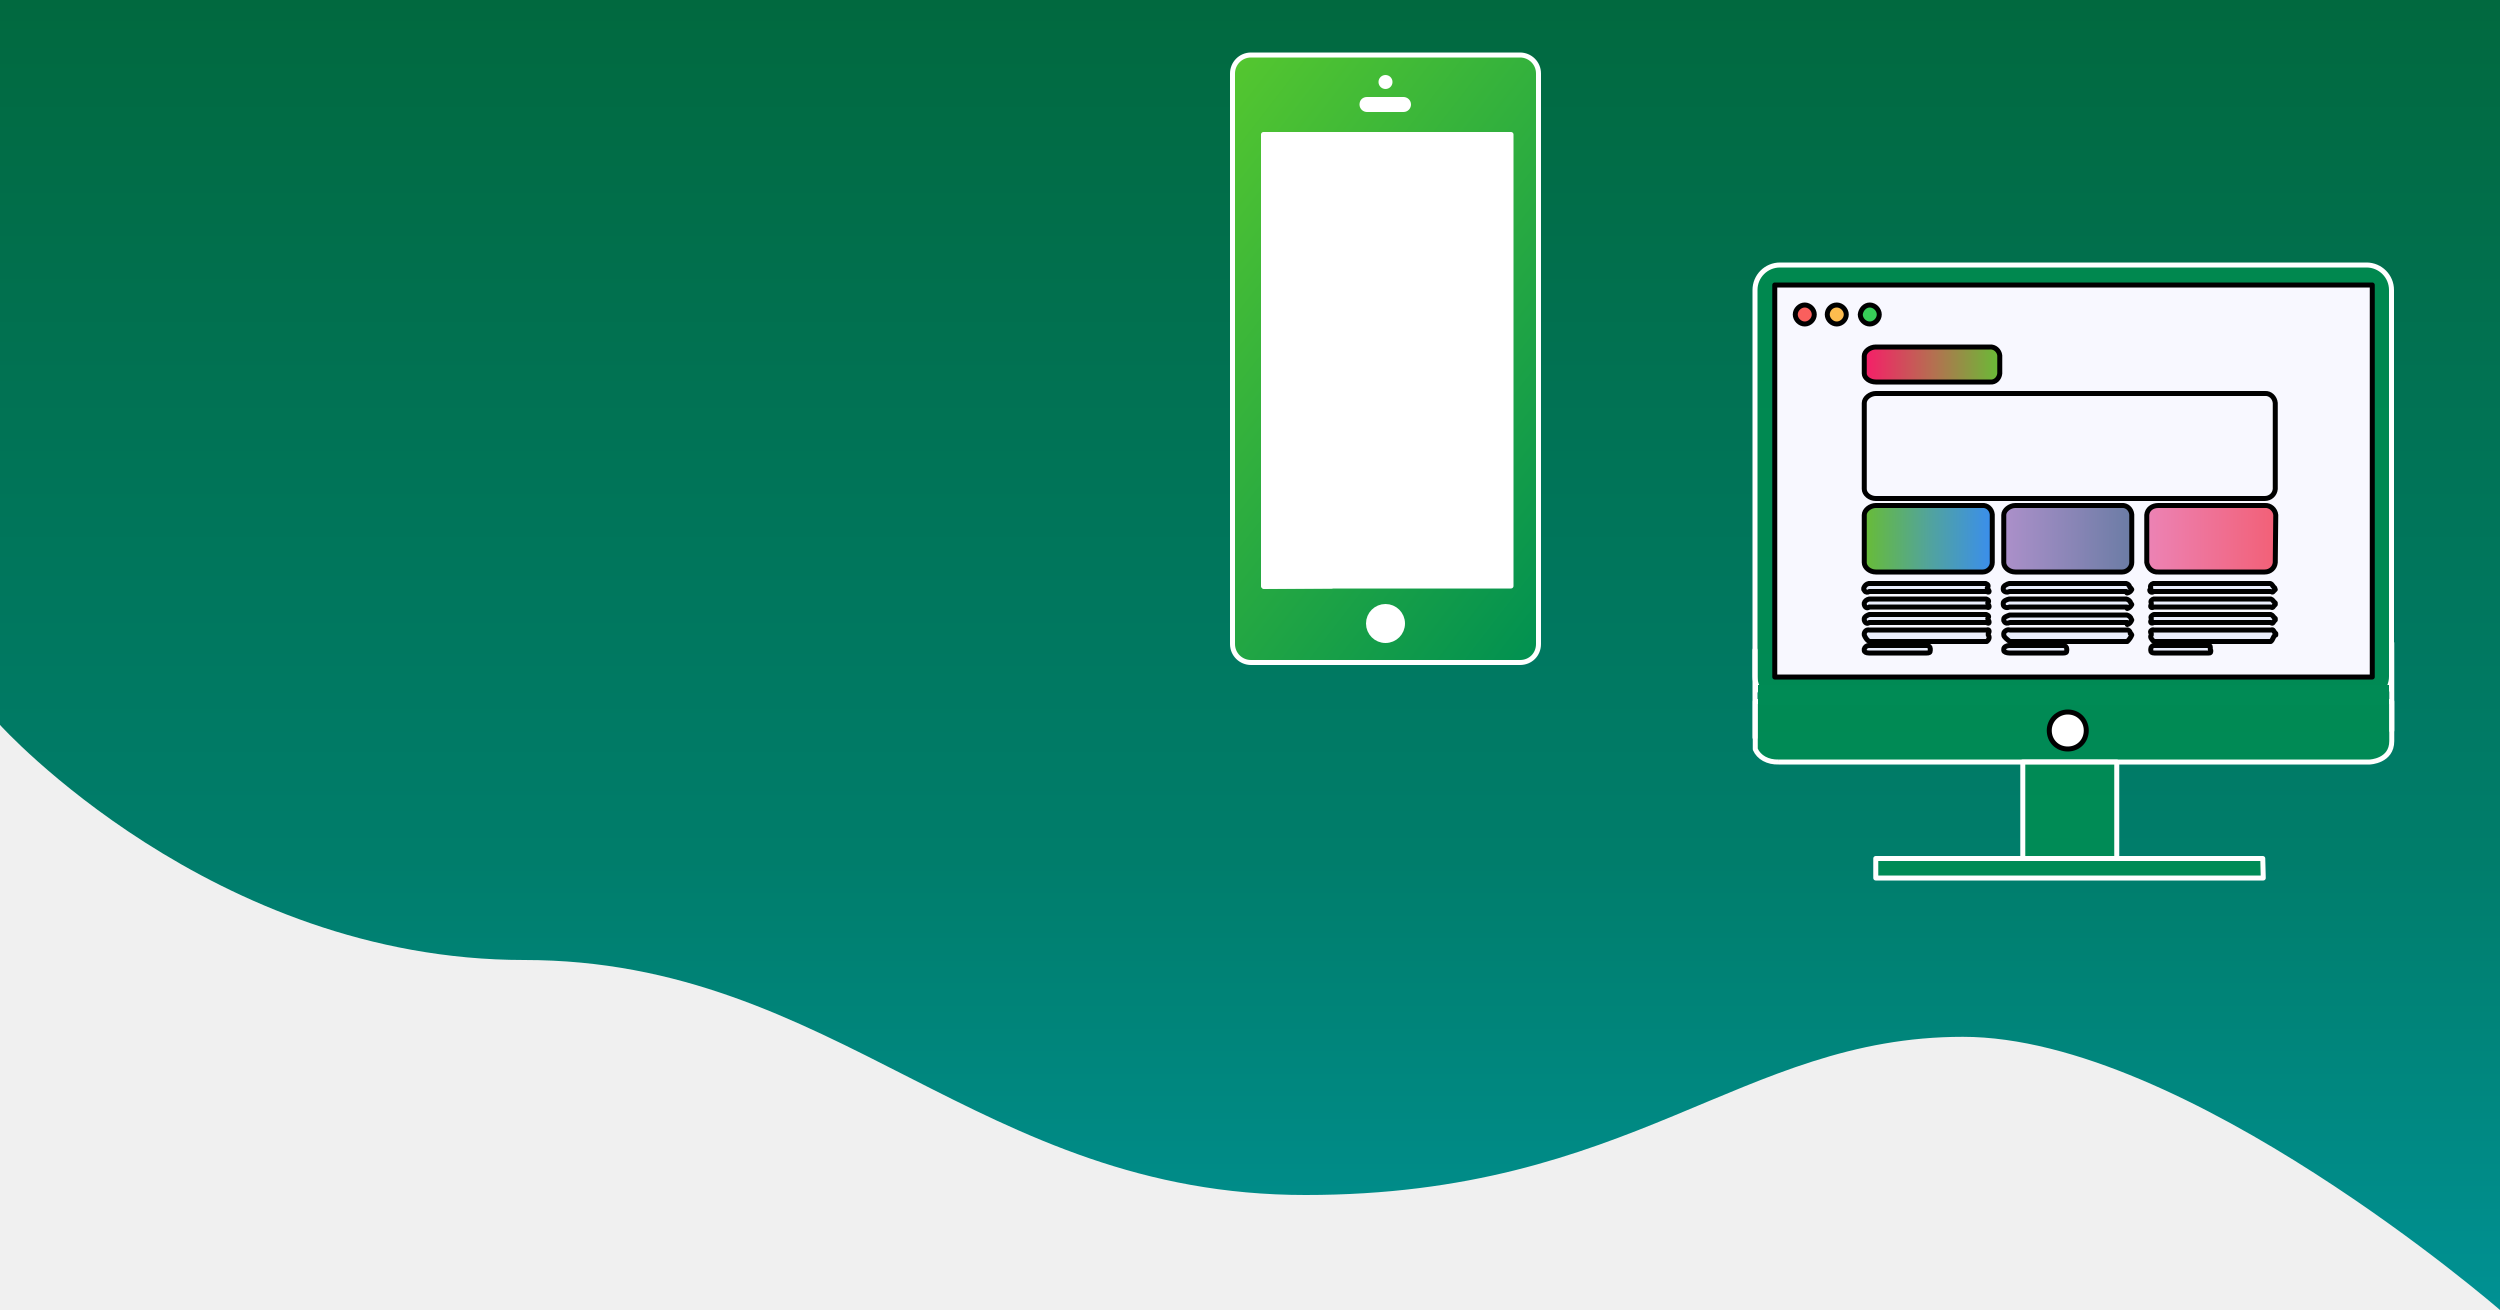
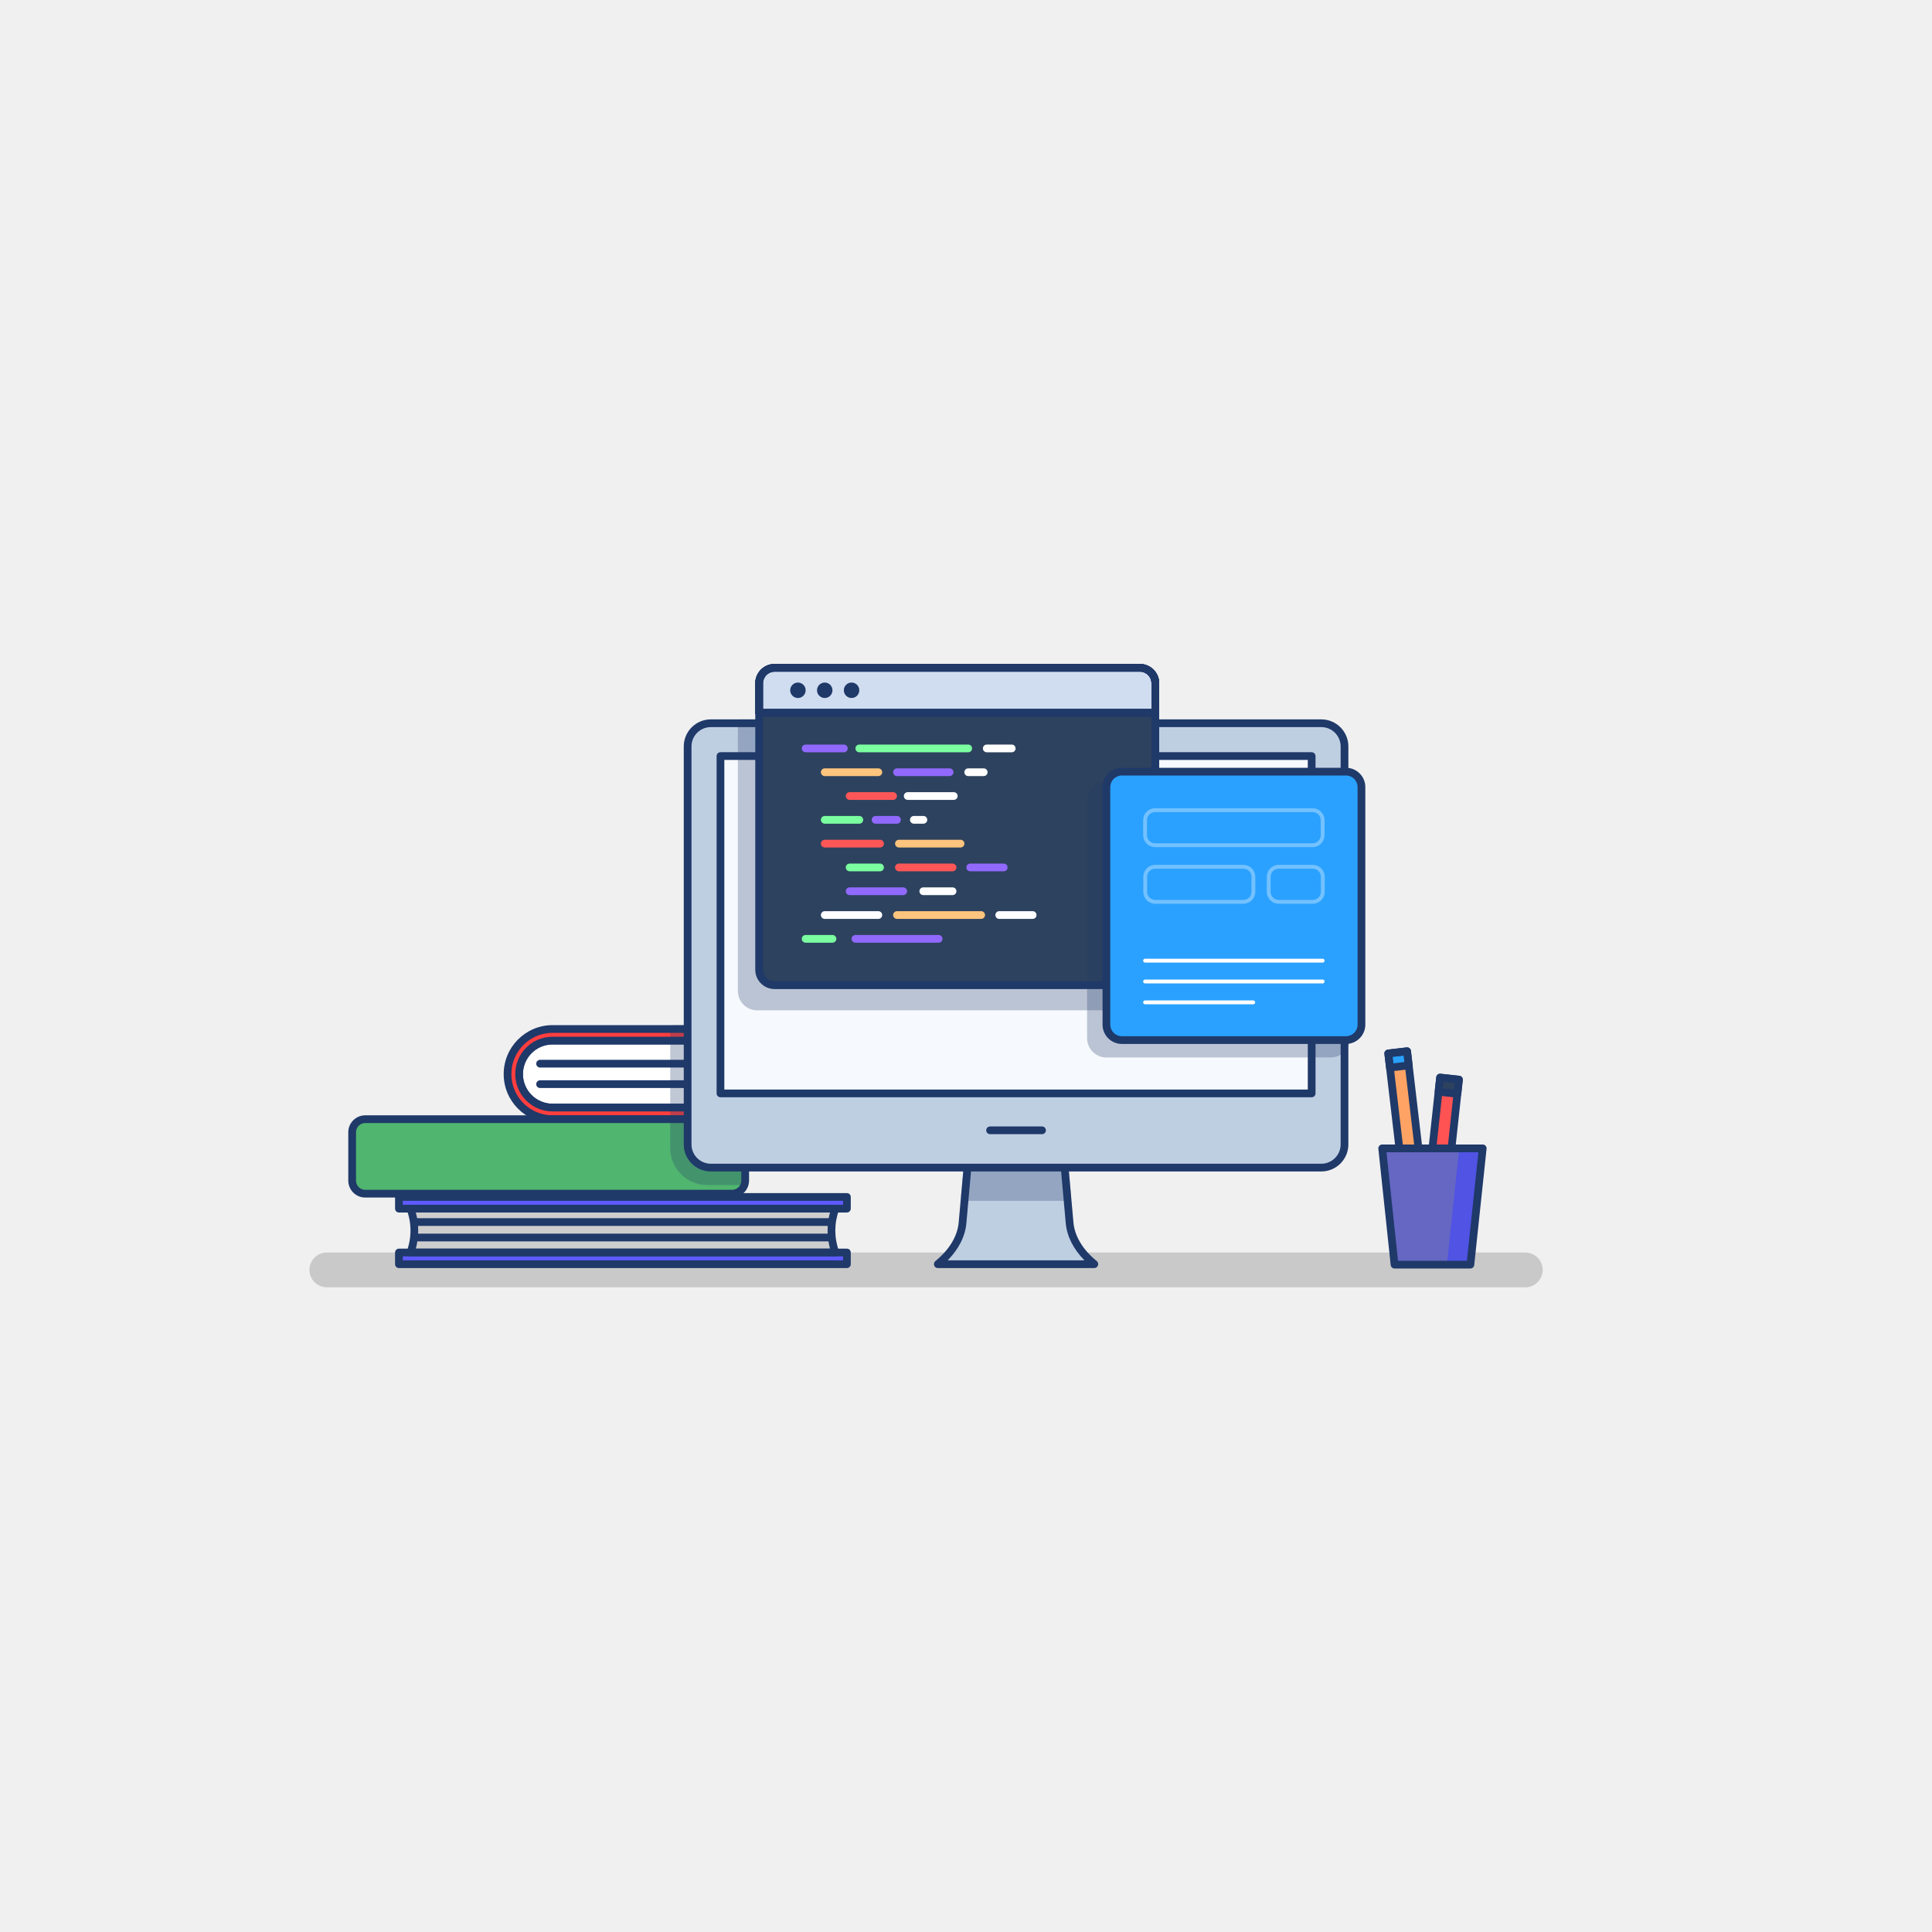
- <svg xmlns="http://www.w3.org/2000/svg" xmlns:xlink="http://www.w3.org/1999/xlink" version="1.1" viewBox="0 0 500 262" width="500" height="262">
-   <defs>
-     <linearGradient x1="0" x2="1" id="Gradient" gradientUnits="userSpaceOnUse">
-       <stop offset="0" stop-color="#01693f" />
-       <stop offset=".656" stop-color="#007d6b" />
-       <stop offset="1" stop-color="#009193" />
-     </linearGradient>
-     <linearGradient id="Obj_Gradient" xlink:href="#Gradient" gradientTransform="translate(250 -2842171e-20) rotate(90) scale(262)" />
-     <linearGradient x1="0" x2="1" id="Gradient_2" gradientUnits="userSpaceOnUse">
-       <stop offset="0" stop-color="#f71d69" />
-       <stop offset=".499" stop-color="#b66e51" />
-       <stop offset="1" stop-color="#68bc36" />
-     </linearGradient>
-     <linearGradient id="Obj_Gradient_2" xlink:href="#Gradient_2" gradientTransform="translate(372.853 72.9) scale(27.1)" />
-     <linearGradient x1="0" x2="1" id="Gradient_3" gradientUnits="userSpaceOnUse">
-       <stop offset="0" stop-color="#68bc36" />
-       <stop offset=".498" stop-color="#52a49b" />
-       <stop offset="1" stop-color="#3a8eed" />
-     </linearGradient>
-     <linearGradient id="Obj_Gradient_3" xlink:href="#Gradient_3" gradientTransform="translate(372.853 107.7458) scale(25.6)" />
-     <linearGradient x1="0" x2="1" id="Gradient_4" gradientUnits="userSpaceOnUse">
-       <stop offset="0" stop-color="#e5a4ed" />
-       <stop offset="0" stop-color="#ac90ca" />
-       <stop offset="1" stop-color="#6b7ca5" />
-     </linearGradient>
-     <linearGradient id="Obj_Gradient_4" xlink:href="#Gradient_4" gradientTransform="translate(400.753 107.7458) scale(25.6)" />
-     <linearGradient x1="0" x2="1" id="Gradient_5" gradientUnits="userSpaceOnUse">
-       <stop offset="0" stop-color="#e5a4ed" />
-       <stop offset="0" stop-color="#ec83b5" />
-       <stop offset="1" stop-color="#f26077" />
-     </linearGradient>
-     <linearGradient id="Obj_Gradient_5" xlink:href="#Gradient_5" gradientTransform="translate(429.353 107.75) scale(25.8)" />
-     <linearGradient x1="0" x2="1" id="Gradient_6" gradientUnits="userSpaceOnUse">
-       <stop offset="0" stop-color="#8efa00" />
-       <stop offset="0" stop-color="#55c72f" />
-       <stop offset="1" stop-color="#009051" />
-     </linearGradient>
-     <linearGradient id="Obj_Gradient_6" xlink:href="#Gradient_6" gradientTransform="translate(228.596 34.01138) rotate(37.88474) scale(122.9121)" />
-   </defs>
-   <g id="Canvas_1" fill-opacity="1" stroke-opacity="1" stroke="none" stroke-dasharray="none" fill="none">
-     <g id="Canvas_1_Layer_1">
-       <g id="Graphic_74">
-         <path d="M 0 0 L 500 0 L 500 262 C 500 262 437.065 207.363 392.583 207.363 C 348.102 207.363 326.498 239 261.089 239 C 195.679 239 167.289 192 104.839 192 C 42.389 192 8242296e-19 144.982 8242296e-19 144.982 Z" fill="url(#Obj_Gradient)" />
+ <svg xmlns="http://www.w3.org/2000/svg" viewBox="0 0 1000 1000" x="0px" y="0px" width="1000px" height="1000px" version="1.1">
+   <g style="isolation:isolate">
+     <g id="Layer_1" data-name="Layer 1">
+       <rect x="160.161" y="648.303" width="638.331" height="18" rx="9" fill="#c9c9c9" />
+       <path d="M285.891,573.289a17.343,17.343,0,0,1,0-34.685h98.034v34.685Z" fill="#cecece" />
+       <path d="M285.891,532.6H389.6a0,0,0,0,1,0,0v46.685a0,0,0,0,1,0,0H285.891a23.342,23.342,0,0,1-23.342-23.342v0A23.342,23.342,0,0,1,285.891,532.6Z" fill="#fff" />
+       <path d="M383.925,552.567H279.549a2,2,0,0,1,0-4H383.925a2,2,0,0,1,0,4Z" fill="#1f3969" />
+       <path d="M383.925,563.158H279.549a2,2,0,0,1,0-4H383.925a2,2,0,1,1,0,4Z" fill="#1f3969" />
+       <path d="M383.925,575.289H285.891a19.343,19.343,0,0,1,0-38.685h98.034a2,2,0,0,1,2,2v34.685A2,2,0,0,1,383.925,575.289ZM285.891,540.6a15.343,15.343,0,0,0,0,30.685h96.034V540.6Z" fill="#1f3969" />
+       <path d="M285.891,573.289a17.343,17.343,0,0,1,0-34.685H385.6l4-6H285.891a23.342,23.342,0,0,0-23.342,23.342h0a23.342,23.342,0,0,0,23.342,23.343H389.6l-4-6Z" fill="#ff3e3e" />
+       <path d="M389.6,581.289H285.891a25.343,25.343,0,0,1,0-50.685H389.6a2,2,0,0,1,1.664,3.109l-4,6a2,2,0,0,1-1.664.891H285.891a15.343,15.343,0,0,0,0,30.685H385.6a2,2,0,0,1,1.664.891l4,6a2,2,0,0,1-1.664,3.109ZM285.891,534.6a21.343,21.343,0,0,0,0,42.685h99.976l-1.334-2H285.891a19.343,19.343,0,0,1,0-38.685h98.642l1.334-2Z" fill="#1f3969" />
+       <g opacity="0.28">
+         <rect x="348.914" y="532.604" width="18.391" height="46.685" fill="#1f3969" />
+         <path d="M367.305,581.289H348.914a2,2,0,0,1-2-2V532.6a2,2,0,0,1,2-2h18.391a2,2,0,0,1,2,2v46.685A2,2,0,0,1,367.305,581.289Zm-16.391-4h14.391V534.6H350.914Z" fill="#1f3969" />
      </g>
-       <g id="Group_19">
-         <g id="Group_38">
-           <g id="Graphic_67">
-             <path d="M 355.753 152.401 L 473.953 152.401 C 473.953 152.401 478.353 152.246 478.353 148.212 L 478.353 140.3 L 351.053 140.3 L 351.053 149.841 C 351.753 151.47 353.553 152.479 355.753 152.401" fill="#009051" fill-opacity=".774" />
-             <path d="M 355.753 152.401 L 473.953 152.401 C 473.953 152.401 478.353 152.246 478.353 148.212 L 478.353 140.3 L 351.053 140.3 L 351.053 149.841 C 351.753 151.47 353.553 152.479 355.753 152.401" stroke="white" stroke-linecap="butt" stroke-linejoin="round" stroke-width="1" />
-           </g>
-           <g id="Graphic_66">
-             <path d="M 356 53 L 473.3 53 C 476.061 53 478.3 55.239 478.3 58 L 478.3 135.3 C 478.3 138.061 476.061 140.3 473.3 140.3 L 356 140.3 C 353.239 140.3 351 138.061 351 135.3 L 351 58 C 351 55.239 353.239 53 356 53 Z" fill="#009051" fill-opacity=".774" />
-             <path d="M 356 53 L 473.3 53 C 476.061 53 478.3 55.239 478.3 58 L 478.3 135.3 C 478.3 138.061 476.061 140.3 473.3 140.3 L 356 140.3 C 353.239 140.3 351 138.061 351 135.3 L 351 58 C 351 55.239 353.239 53 356 53 Z" stroke="white" stroke-linecap="butt" stroke-linejoin="round" stroke-width="1" />
-           </g>
-           <g id="Graphic_65">
-             <rect x="404.557" y="152.405" width="18.793" height="19.295" fill="#009051" fill-opacity=".774" />
-             <rect x="404.557" y="152.405" width="18.793" height="19.295" stroke="white" stroke-linecap="butt" stroke-linejoin="round" stroke-width="1" />
-           </g>
-           <g id="Graphic_64">
-             <path d="M 375.153 171.7 L 452.553 171.7 L 452.653 175.6 L 375.153 175.6 Z" fill="#009051" fill-opacity=".774" />
-             <path d="M 375.153 171.7 L 452.553 171.7 L 452.653 175.6 L 375.153 175.6 Z" stroke="white" stroke-linecap="butt" stroke-linejoin="round" stroke-width="1" />
-           </g>
-           <g id="Graphic_63">
-             <path d="M 413.553 142.4 C 415.653 142.4 417.253 144 417.253 146.1 C 417.253 148.2 415.653 149.8 413.553 149.8 C 411.453 149.8 409.853 148.2 409.853 146.1 C 409.853 144 411.553 142.4 413.553 142.4" fill="white" />
-             <path d="M 413.553 142.4 C 415.653 142.4 417.253 144 417.253 146.1 C 417.253 148.2 415.653 149.8 413.553 149.8 C 411.453 149.8 409.853 148.2 409.853 146.1 C 409.853 144 411.553 142.4 413.553 142.4" stroke="black" stroke-linecap="butt" stroke-linejoin="round" stroke-width="1" />
-           </g>
-           <g id="Graphic_62">
-             <rect x="354.953" y="57" width="119.5" height="78.4" fill="#f8f8ff" />
-             <rect x="354.953" y="57" width="119.5" height="78.4" stroke="black" stroke-linecap="butt" stroke-linejoin="round" stroke-width="1" />
-           </g>
-           <g id="Graphic_61">
-             <path d="M 360.953 61 C 361.953 61 362.853 61.9 362.853 62.9 C 362.853 63.9 361.953 64.8 360.953 64.8 C 359.953 64.8 359.053 63.9 359.053 62.9 C 359.053 61.9 359.953 61 360.953 61" fill="#fa5f5d" />
-             <path d="M 360.953 61 C 361.953 61 362.853 61.9 362.853 62.9 C 362.853 63.9 361.953 64.8 360.953 64.8 C 359.953 64.8 359.053 63.9 359.053 62.9 C 359.053 61.9 359.953 61 360.953 61" stroke="black" stroke-linecap="butt" stroke-linejoin="round" stroke-width="1" />
-           </g>
-           <g id="Graphic_60">
-             <path d="M 367.353 61 C 368.353 61 369.253 61.9 369.253 62.9 C 369.253 63.9 368.353 64.8 367.353 64.8 C 366.353 64.8 365.453 63.9 365.453 62.9 C 365.453 61.9 366.253 61 367.353 61" fill="#fdbc4e" />
-             <path d="M 367.353 61 C 368.353 61 369.253 61.9 369.253 62.9 C 369.253 63.9 368.353 64.8 367.353 64.8 C 366.353 64.8 365.453 63.9 365.453 62.9 C 365.453 61.9 366.253 61 367.353 61" stroke="black" stroke-linecap="butt" stroke-linejoin="round" stroke-width="1" />
-           </g>
-           <g id="Graphic_59">
-             <path d="M 373.953 61 C 374.953 61 375.853 61.9 375.853 62.9 C 375.853 63.9 374.953 64.8 373.953 64.8 C 372.953 64.8 372.053 63.9 372.053 62.9 C 372.153 61.9 372.953 61 373.953 61" fill="#37cd58" />
-             <path d="M 373.953 61 C 374.953 61 375.853 61.9 375.853 62.9 C 375.853 63.9 374.953 64.8 373.953 64.8 C 372.953 64.8 372.053 63.9 372.053 62.9 C 372.153 61.9 372.953 61 373.953 61" stroke="black" stroke-linecap="butt" stroke-linejoin="round" stroke-width="1" />
-           </g>
-           <g id="Graphic_58">
-             <path d="M 399.953 74.7 C 399.853 75.7 399.053 76.5 398.053 76.4 L 375.153 76.4 C 373.953 76.4 372.853 75.6 372.853 74.7 L 372.853 71.2 C 372.853 70.3 373.953 69.4 375.153 69.4 L 397.953 69.4 C 398.953 69.3 399.853 70.1 399.953 71.1 L 399.953 71.2 L 399.953 74.7 Z" fill="url(#Obj_Gradient_2)" />
-             <path d="M 399.953 74.7 C 399.853 75.7 399.053 76.5 398.053 76.4 L 375.153 76.4 C 373.953 76.4 372.853 75.6 372.853 74.7 L 372.853 71.2 C 372.853 70.3 373.953 69.4 375.153 69.4 L 397.953 69.4 C 398.953 69.3 399.853 70.1 399.953 71.1 L 399.953 71.2 L 399.953 74.7 Z" stroke="black" stroke-linecap="butt" stroke-linejoin="round" stroke-width="1" />
-           </g>
-           <g id="Graphic_57">
-             <path d="M 455.053 97.8 C 454.953 98.9 454.053 99.7 452.953 99.7 L 375.153 99.7 C 373.953 99.7 372.853 98.8 372.853 97.8 L 372.853 80.6 C 372.853 79.6 374.053 78.7 375.153 78.7 L 452.953 78.7 C 454.053 78.6 454.953 79.5 455.053 80.6 Z" stroke="black" stroke-linecap="butt" stroke-linejoin="round" stroke-width="1" />
-           </g>
-           <g id="Graphic_56">
-             <path d="M 398.453 112.5 C 398.453 113.5 397.553 114.4 396.553 114.4 L 375.153 114.4 C 373.953 114.4 372.853 113.5 372.853 112.5 L 372.853 103 C 372.853 102 374.053 101.1 375.153 101.1 L 396.453 101.1 C 397.453 101 398.353 101.8 398.453 102.9 L 398.453 103 L 398.453 112.5 Z" fill="url(#Obj_Gradient_3)" />
-             <path d="M 398.453 112.5 C 398.453 113.5 397.553 114.4 396.553 114.4 L 375.153 114.4 C 373.953 114.4 372.853 113.5 372.853 112.5 L 372.853 103 C 372.853 102 374.053 101.1 375.153 101.1 L 396.453 101.1 C 397.453 101 398.353 101.8 398.453 102.9 L 398.453 103 L 398.453 112.5 Z" stroke="black" stroke-linecap="butt" stroke-linejoin="round" stroke-width="1" />
-           </g>
-           <g id="Graphic_55">
-             <path d="M 426.353 112.5 C 426.353 113.5 425.453 114.4 424.453 114.4 L 403.053 114.4 C 401.853 114.4 400.753 113.5 400.753 112.5 L 400.753 103 C 400.753 102 401.953 101.1 403.053 101.1 L 424.353 101.1 C 425.353 101 426.253 101.8 426.353 102.9 L 426.353 103 L 426.353 112.5 Z" fill="url(#Obj_Gradient_4)" />
-             <path d="M 426.353 112.5 C 426.353 113.5 425.453 114.4 424.453 114.4 L 403.053 114.4 C 401.853 114.4 400.753 113.5 400.753 112.5 L 400.753 103 C 400.753 102 401.953 101.1 403.053 101.1 L 424.353 101.1 C 425.353 101 426.253 101.8 426.353 102.9 L 426.353 103 L 426.353 112.5 Z" stroke="black" stroke-linecap="butt" stroke-linejoin="round" stroke-width="1" />
-           </g>
-           <g id="Graphic_54">
-             <path d="M 455.053 112.5 C 454.953 113.6 454.053 114.4 452.953 114.4 L 431.653 114.4 C 430.453 114.5 429.553 113.6 429.353 112.5 L 429.353 103 C 429.453 101.8 430.453 101.1 431.653 101.1 L 452.953 101.1 C 454.053 101 455.053 101.9 455.153 103 Z" fill="url(#Obj_Gradient_5)" />
-             <path d="M 455.053 112.5 C 454.953 113.6 454.053 114.4 452.953 114.4 L 431.653 114.4 C 430.453 114.5 429.553 113.6 429.353 112.5 L 429.353 103 C 429.453 101.8 430.453 101.1 431.653 101.1 L 452.953 101.1 C 454.053 101 455.053 101.9 455.153 103 Z" stroke="black" stroke-linecap="butt" stroke-linejoin="round" stroke-width="1" />
-           </g>
-           <g id="Graphic_53">
-             <path d="M 426.353 117.9 C 426.153 118.3 425.853 118.5 425.453 118.6 C 425.353 118.6 425.353 118.6 425.253 118.3 L 401.853 118.3 C 401.353 118.6 400.653 118.3 400.653 117.9 L 400.653 117.6 C 400.653 117.2 401.353 116.8 401.853 116.7 L 425.253 116.7 C 425.653 116.8 425.853 117.1 425.953 117.4 C 425.953 117.5 425.953 117.5 426.153 117.6 Z" fill="#e9edfb" />
-             <path d="M 426.353 117.9 C 426.153 118.3 425.853 118.5 425.453 118.6 C 425.353 118.6 425.353 118.6 425.253 118.3 L 401.853 118.3 C 401.353 118.6 400.653 118.3 400.653 117.9 L 400.653 117.6 C 400.653 117.2 401.353 116.8 401.853 116.7 L 425.253 116.7 C 425.653 116.8 425.853 117.1 425.953 117.4 C 425.953 117.5 425.953 117.5 426.153 117.6 Z" stroke="black" stroke-linecap="butt" stroke-linejoin="round" stroke-width="1" />
-           </g>
-           <g id="Graphic_52">
-             <path d="M 426.353 120.9 C 426.153 121.3 425.853 121.6 425.453 121.7 C 425.453 121.7 425.353 121.7 425.353 121.4 L 401.853 121.4 C 401.353 121.7 400.653 121.4 400.653 120.9 L 400.653 120.6 C 400.653 120.2 401.353 119.9 401.853 119.8 L 425.253 119.8 C 425.653 119.9 426.053 120.2 426.153 120.6 Z" fill="#e9edfb" />
-             <path d="M 426.353 120.9 C 426.153 121.3 425.853 121.6 425.453 121.7 C 425.453 121.7 425.353 121.7 425.353 121.4 L 401.853 121.4 C 401.353 121.7 400.653 121.4 400.653 120.9 L 400.653 120.6 C 400.653 120.2 401.353 119.9 401.853 119.8 L 425.253 119.8 C 425.653 119.9 426.053 120.2 426.153 120.6 Z" stroke="black" stroke-linecap="butt" stroke-linejoin="round" stroke-width="1" />
-           </g>
-           <g id="Graphic_51">
-             <path d="M 426.353 124 C 426.153 124.5 425.853 124.8 425.453 124.9 C 425.453 124.7 425.453 124.7 425.453 124.5 L 401.953 124.5 C 401.553 124.7 401.053 124.7 400.853 124.3 C 400.753 124.2 400.753 124.1 400.753 124.1 L 400.753 123.8 C 400.753 123.4 401.453 123.2 401.953 123 L 425.353 123 C 425.753 123.1 426.153 123.4 426.253 123.8 Z" fill="#e9edfb" />
-             <path d="M 426.353 124 C 426.153 124.5 425.853 124.8 425.453 124.9 C 425.453 124.7 425.453 124.7 425.453 124.5 L 401.953 124.5 C 401.553 124.7 401.053 124.7 400.853 124.3 C 400.753 124.2 400.753 124.1 400.753 124.1 L 400.753 123.8 C 400.753 123.4 401.453 123.2 401.953 123 L 425.353 123 C 425.753 123.1 426.153 123.4 426.253 123.8 Z" stroke="black" stroke-linecap="butt" stroke-linejoin="round" stroke-width="1" />
-           </g>
-           <g id="Graphic_50">
-             <path d="M 426.353 127 C 426.153 127.5 425.853 127.9 425.453 128.3 L 401.953 128.3 C 401.453 127.9 400.753 127.4 400.753 127 L 400.753 126.7 C 400.753 126.3 401.453 125.8 401.953 126 L 425.353 126 C 425.653 125.9 425.953 126.2 426.053 126.5 C 426.053 126.6 426.053 126.7 426.053 126.7 C 426.053 126.7 426.053 126.7 426.253 126.8 Z" fill="#e9edfb" />
-             <path d="M 426.353 127 C 426.153 127.5 425.853 127.9 425.453 128.3 L 401.953 128.3 C 401.453 127.9 400.753 127.4 400.753 127 L 400.753 126.7 C 400.753 126.3 401.453 125.8 401.953 126 L 425.353 126 C 425.653 125.9 425.953 126.2 426.053 126.5 C 426.053 126.6 426.053 126.7 426.053 126.7 C 426.053 126.7 426.053 126.7 426.253 126.8 Z" stroke="black" stroke-linecap="butt" stroke-linejoin="round" stroke-width="1" />
-           </g>
-           <g id="Graphic_49">
-             <path d="M 413.353 130.1 C 413.353 130.5 413.153 130.6 412.653 130.6 L 401.853 130.6 C 401.353 130.6 400.753 130.4 400.753 130.1 L 400.753 129.8 C 400.753 129.4 401.353 129.1 401.853 129.1 L 412.653 129.1 C 413.053 129.1 413.353 129.4 413.353 129.8 Z" fill="#e9edfb" />
-             <path d="M 413.353 130.1 C 413.353 130.5 413.153 130.6 412.653 130.6 L 401.853 130.6 C 401.353 130.6 400.753 130.4 400.753 130.1 L 400.753 129.8 C 400.753 129.4 401.353 129.1 401.853 129.1 L 412.653 129.1 C 413.053 129.1 413.353 129.4 413.353 129.8 Z" stroke="black" stroke-linecap="butt" stroke-linejoin="round" stroke-width="1" />
-           </g>
-           <g id="Graphic_48">
-             <path d="M 455.053 117.9 C 454.553 118.3 454.653 118.6 454.153 118.3 L 430.753 118.3 C 430.353 118.6 429.953 118.4 429.953 118 C 429.953 118 429.953 118 430.153 117.9 L 430.153 117.6 C 429.953 117.2 430.253 116.8 430.653 116.7 L 454.053 116.7 C 454.553 116.9 454.453 117.2 454.953 117.6 L 454.953 117.9 Z" fill="#e9edfb" />
-             <path d="M 455.053 117.9 C 454.553 118.3 454.653 118.6 454.153 118.3 L 430.753 118.3 C 430.353 118.6 429.953 118.4 429.953 118 C 429.953 118 429.953 118 430.153 117.9 L 430.153 117.6 C 429.953 117.2 430.253 116.8 430.653 116.7 L 454.053 116.7 C 454.553 116.9 454.453 117.2 454.953 117.6 L 454.953 117.9 Z" stroke="black" stroke-linecap="butt" stroke-linejoin="round" stroke-width="1" />
-           </g>
-           <g id="Graphic_47">
-             <path d="M 455.053 120.9 C 454.553 121.3 454.653 121.7 454.153 121.4 L 430.753 121.4 C 430.253 121.7 429.953 121.4 430.253 120.9 L 430.253 120.6 C 430.053 120.2 430.353 119.9 430.753 119.8 L 454.153 119.8 C 454.653 120 454.553 120.2 455.053 120.6 Z" fill="#e9edfb" />
-             <path d="M 455.053 120.9 C 454.553 121.3 454.653 121.7 454.153 121.4 L 430.753 121.4 C 430.253 121.7 429.953 121.4 430.253 120.9 L 430.253 120.6 C 430.053 120.2 430.353 119.9 430.753 119.8 L 454.153 119.8 C 454.653 120 454.553 120.2 455.053 120.6 Z" stroke="black" stroke-linecap="butt" stroke-linejoin="round" stroke-width="1" />
-           </g>
-           <g id="Graphic_46">
-             <path d="M 455.053 124 C 454.553 124.4 454.653 124.9 454.153 124.5 L 430.753 124.5 C 430.253 124.8 429.953 124.5 430.253 124 L 430.253 123.7 C 430.053 123.3 430.353 123.1 430.753 122.9 L 454.153 122.9 C 454.653 123.1 454.553 123.3 455.053 123.7 Z" fill="#e9edfb" />
-             <path d="M 455.053 124 C 454.553 124.4 454.653 124.9 454.153 124.5 L 430.753 124.5 C 430.253 124.8 429.953 124.5 430.253 124 L 430.253 123.7 C 430.053 123.3 430.353 123.1 430.753 122.9 L 454.153 122.9 C 454.653 123.1 454.553 123.3 455.053 123.7 Z" stroke="black" stroke-linecap="butt" stroke-linejoin="round" stroke-width="1" />
-           </g>
-           <g id="Graphic_45">
-             <path d="M 455.053 127 C 454.553 127.4 454.653 127.9 454.153 128.3 L 430.753 128.3 C 430.253 127.8 429.953 127.4 430.253 127 L 430.253 126.7 C 430.053 126.5 430.053 126.2 430.253 126.1 C 430.453 126 430.553 125.9 430.753 126 L 454.253 126 C 454.753 125.8 454.653 126.3 455.153 126.7 L 455.153 127 Z" fill="#e9edfb" />
-             <path d="M 455.053 127 C 454.553 127.4 454.653 127.9 454.153 128.3 L 430.753 128.3 C 430.253 127.8 429.953 127.4 430.253 127 L 430.253 126.7 C 430.053 126.5 430.053 126.2 430.253 126.1 C 430.453 126 430.553 125.9 430.753 126 L 454.253 126 C 454.753 125.8 454.653 126.3 455.153 126.7 L 455.153 127 Z" stroke="black" stroke-linecap="butt" stroke-linejoin="round" stroke-width="1" />
-           </g>
-           <g id="Graphic_44">
-             <path d="M 442.153 130.1 C 442.153 130.5 442.153 130.6 441.753 130.6 L 430.853 130.6 C 430.353 130.6 430.153 130.4 430.153 130.1 L 430.153 129.8 C 430.153 129.4 430.453 129.1 430.853 129.1 L 441.653 129.1 C 442.153 129.1 442.053 129.4 442.053 129.8 Z" fill="#e9edfb" />
-             <path d="M 442.153 130.1 C 442.153 130.5 442.153 130.6 441.753 130.6 L 430.853 130.6 C 430.353 130.6 430.153 130.4 430.153 130.1 L 430.153 129.8 C 430.153 129.4 430.453 129.1 430.853 129.1 L 441.653 129.1 C 442.153 129.1 442.053 129.4 442.053 129.8 Z" stroke="black" stroke-linecap="butt" stroke-linejoin="round" stroke-width="1" />
-           </g>
-           <g id="Graphic_43">
-             <path d="M 397.653 117.9 C 397.953 118.3 397.853 118.6 397.353 118.3 L 373.853 118.3 C 373.553 118.5 373.153 118.5 372.953 118.2 C 372.853 118.1 372.853 118 372.753 117.9 L 372.753 117.6 C 372.953 117.1 373.253 116.8 373.753 116.7 L 397.153 116.7 C 397.653 116.9 397.753 117.2 397.453 117.6 Z" fill="#e9edfb" />
-             <path d="M 397.653 117.9 C 397.953 118.3 397.853 118.6 397.353 118.3 L 373.853 118.3 C 373.553 118.5 373.153 118.5 372.953 118.2 C 372.853 118.1 372.853 118 372.753 117.9 L 372.753 117.6 C 372.953 117.1 373.253 116.8 373.753 116.7 L 397.153 116.7 C 397.653 116.9 397.753 117.2 397.453 117.6 Z" stroke="black" stroke-linecap="butt" stroke-linejoin="round" stroke-width="1" />
-           </g>
-           <g id="Graphic_42">
-             <path d="M 397.653 120.9 C 397.953 121.3 397.853 121.7 397.353 121.4 L 373.853 121.4 C 373.353 121.8 372.953 121.4 372.853 120.9 L 372.853 120.6 C 372.953 120.2 373.353 119.9 373.853 119.8 L 397.253 119.8 C 397.753 120 397.853 120.2 397.553 120.6 Z" fill="#e9edfb" />
-             <path d="M 397.653 120.9 C 397.953 121.3 397.853 121.7 397.353 121.4 L 373.853 121.4 C 373.353 121.8 372.953 121.4 372.853 120.9 L 372.853 120.6 C 372.953 120.2 373.353 119.9 373.853 119.8 L 397.253 119.8 C 397.753 120 397.853 120.2 397.553 120.6 Z" stroke="black" stroke-linecap="butt" stroke-linejoin="round" stroke-width="1" />
-           </g>
-           <g id="Graphic_41">
-             <path d="M 397.653 124 C 397.953 124.4 397.853 124.9 397.353 124.5 L 373.853 124.5 C 373.353 124.9 372.953 124.5 372.853 124 L 372.853 123.7 C 372.953 123.3 373.353 123.1 373.853 122.9 L 397.253 122.9 C 397.753 123.1 397.853 123.3 397.553 123.7 Z" fill="#e9edfb" />
-             <path d="M 397.653 124 C 397.953 124.4 397.853 124.9 397.353 124.5 L 373.853 124.5 C 373.353 124.9 372.953 124.5 372.853 124 L 372.853 123.7 C 372.953 123.3 373.353 123.1 373.853 122.9 L 397.253 122.9 C 397.753 123.1 397.853 123.3 397.553 123.7 Z" stroke="black" stroke-linecap="butt" stroke-linejoin="round" stroke-width="1" />
-           </g>
-           <g id="Graphic_40">
-             <path d="M 390.653 126 L 397.353 126 C 397.853 125.8 397.953 126.3 397.653 126.7 L 397.653 127 C 397.953 127.4 397.853 127.9 397.353 128.3 L 373.853 128.3 C 373.353 128 373.053 127.5 372.853 127 L 372.853 126.7 C 372.953 126.2 373.353 125.9 373.853 126 L 390.653 126" fill="#e9edfb" />
-             <path d="M 390.653 126 L 397.353 126 C 397.853 125.8 397.953 126.3 397.653 126.7 L 397.653 127 C 397.953 127.4 397.853 127.9 397.353 128.3 L 373.853 128.3 C 373.353 128 373.053 127.5 372.853 127 L 372.853 126.7 C 372.953 126.2 373.353 125.9 373.853 126 L 390.653 126" stroke="black" stroke-linecap="butt" stroke-linejoin="round" stroke-width="1" />
-           </g>
-           <g id="Graphic_39">
-             <path d="M 386.053 130.1 C 386.053 130.5 385.853 130.6 385.353 130.6 L 373.753 130.6 C 373.253 130.6 372.853 130.4 372.853 130.1 L 372.853 129.8 C 372.953 129.4 373.353 129.1 373.753 129.1 L 385.353 129.1 C 385.753 129.1 386.053 129.4 386.053 129.7 C 386.053 129.7 386.053 129.7 386.053 129.8 Z" fill="#e9edfb" />
-             <path d="M 386.053 130.1 C 386.053 130.5 385.853 130.6 385.353 130.6 L 373.753 130.6 C 373.253 130.6 372.853 130.4 372.853 130.1 L 372.853 129.8 C 372.953 129.4 373.353 129.1 373.753 129.1 L 385.353 129.1 C 385.753 129.1 386.053 129.4 386.053 129.7 C 386.053 129.7 386.053 129.7 386.053 129.8 Z" stroke="black" stroke-linecap="butt" stroke-linejoin="round" stroke-width="1" />
-           </g>
-         </g>
-         <g id="Group_20">
-           <g id="Graphic_27">
-             <path d="M 307.7 128.8 C 307.7 130.9 306.1 132.5 304 132.5 L 250.2 132.5 C 248.2 132.5 246.5 130.9 246.5 128.8 L 246.5 14.7 C 246.5 12.7 248.1 11 250.2 11 L 304 11 C 306 11 307.7 12.6 307.7 14.7 Z" fill="url(#Obj_Gradient_6)" />
-             <path d="M 307.7 128.8 C 307.7 130.9 306.1 132.5 304 132.5 L 250.2 132.5 C 248.2 132.5 246.5 130.9 246.5 128.8 L 246.5 14.7 C 246.5 12.7 248.1 11 250.2 11 L 304 11 C 306 11 307.7 12.6 307.7 14.7 Z" stroke="white" stroke-linecap="butt" stroke-linejoin="round" stroke-width="1" />
-           </g>
-           <g id="Graphic_26">
-             <rect x="252.7" y="26.9" width="49.5" height="90.3" fill="white" />
-             <rect x="252.7" y="26.9" width="49.5" height="90.3" stroke="white" stroke-linecap="butt" stroke-linejoin="round" stroke-width="1" />
-           </g>
-           <g id="Graphic_25">
-             <path d="M 252.8 117.3 L 252.8 27.1 L 286.1 27 L 266.3 117.2 Z" fill="white" />
-             <path d="M 252.8 117.3 L 252.8 27.1 L 286.1 27 L 266.3 117.2 Z" stroke="white" stroke-linecap="butt" stroke-linejoin="round" stroke-width="1" />
-           </g>
-           <g id="Graphic_24">
-             <path d="M 273.4 19.9 L 280.7 19.9 C 281.2 19.9 281.7 20.3 281.7 20.9 C 281.7 21.4 281.3 21.9 280.7 21.9 L 273.4 21.9 C 272.9 21.9 272.4 21.5 272.4 20.9 C 272.4 20.3 272.8 19.9 273.4 19.9 Z" fill="white" />
-             <path d="M 273.4 19.9 L 280.7 19.9 C 281.2 19.9 281.7 20.3 281.7 20.9 C 281.7 21.4 281.3 21.9 280.7 21.9 L 273.4 21.9 C 272.9 21.9 272.4 21.5 272.4 20.9 C 272.4 20.3 272.8 19.9 273.4 19.9 Z" stroke="white" stroke-linecap="butt" stroke-linejoin="round" stroke-width="1" />
-           </g>
-           <g id="Graphic_23">
-             <circle cx="277.1" cy="16.4" r="0.9" fill="white" />
-             <circle cx="277.1" cy="16.4" r="0.9" stroke="white" stroke-linecap="butt" stroke-linejoin="round" stroke-width="1" />
-           </g>
-           <g id="Graphic_22">
-             <path d="M 277.1 121.8 C 278.7 121.8 280 123.1 280 124.7 C 280 126.3 278.7 127.6 277.1 127.6 C 275.5 127.6 274.2 126.3 274.2 124.7 C 274.3 123.1 275.5 121.8 277.1 121.8" stroke="white" stroke-linecap="butt" stroke-linejoin="round" stroke-width="1" />
-           </g>
-           <g id="Graphic_21">
-             <circle cx="277.1" cy="124.7" r="2.9" fill="white" />
-             <circle cx="277.1" cy="124.7" r="2.9" stroke="white" stroke-linecap="butt" stroke-linejoin="round" stroke-width="2" />
-           </g>
-         </g>
+       <rect x="182.27" y="579.289" width="203.426" height="38.557" rx="6.761" fill="#50b56f" />
+       <path d="M378.935,619.846h-189.9a8.772,8.772,0,0,1-8.762-8.761V586.05a8.772,8.772,0,0,1,8.762-8.761h189.9a8.771,8.771,0,0,1,8.761,8.761v25.035A8.771,8.771,0,0,1,378.935,619.846Zm-189.9-38.557a4.767,4.767,0,0,0-4.762,4.761v25.035a4.767,4.767,0,0,0,4.762,4.761h189.9a4.767,4.767,0,0,0,4.761-4.761V586.05a4.767,4.767,0,0,0-4.761-4.761Z" fill="#1f3969" />
+       <g opacity="0.28">
+         <path d="M378.935,579.289H348.914v15a17.06,17.06,0,0,0,17.061,17.061h19.708c0-.087.013-.173.013-.261V586.05A6.761,6.761,0,0,0,378.935,579.289Z" fill="#1f3969" />
+         <path d="M385.683,613.347H365.975a19.083,19.083,0,0,1-19.061-19.062v-15a2,2,0,0,1,2-2h30.021a8.771,8.771,0,0,1,8.761,8.761v25.035c0,.1-.005.2-.012.294A2.1,2.1,0,0,1,385.683,613.347Zm-34.769-32.058v13a15.078,15.078,0,0,0,15.061,15.062h17.718l0-23.3a4.767,4.767,0,0,0-4.761-4.761Z" fill="#1f3969" />
      </g>
-       <g id="Graphic_75">
-         <rect x="351.6" y="137" width="126.2" height="4.056" fill="#008b55" />
+       <path d="M432.39,625.587H212.442a32.774,32.774,0,0,1,0,22.716H432.39a32.789,32.789,0,0,1,0-22.716Z" fill="#cecece" />
+       <rect x="206.485" y="619.543" width="231.87" height="6.044" fill="#5f5aff" />
+       <path d="M438.355,627.587H206.485a2,2,0,0,1-2-2v-6.044a2,2,0,0,1,2-2h231.87a2,2,0,0,1,2,2v6.044A2,2,0,0,1,438.355,627.587Zm-229.87-4h227.87v-2.044H208.485Z" fill="#1f3969" />
+       <rect x="206.485" y="648.303" width="231.87" height="6.044" fill="#f6f9fd" />
+       <rect x="206.485" y="648.303" width="231.87" height="6.044" fill="#5f5aff" />
+       <path d="M438.355,656.347H206.485a2,2,0,0,1-2-2V648.3a2,2,0,0,1,2-2h231.87a2,2,0,0,1,2,2v6.044A2,2,0,0,1,438.355,656.347Zm-229.87-4h227.87V650.3H208.485Z" fill="#1f3969" />
+       <path d="M553.631,633l-3.013-33.652H501.21L498.2,633c-.7,7.816-5.4,15.3-12.777,21.276l-.009.072h81.007l-.009-.072C559.035,648.3,554.331,640.814,553.631,633Z" fill="#bfcfe2" />
+       <g opacity="0.28">
+         <polygon points="501.21 599.346 499.401 619.543 552.426 619.543 550.618 599.346 501.21 599.346" fill="#1f3969" />
+         <path d="M552.427,621.543H499.4a2,2,0,0,1-1.992-2.179l1.809-20.2a2,2,0,0,1,1.992-1.821h49.408a2,2,0,0,1,1.992,1.821l1.809,20.2a2,2,0,0,1-1.992,2.179Zm-50.839-4h48.651l-1.45-16.2h-45.75Z" fill="#1f3969" />
      </g>
-       <g id="Line_76">
-         <line x1="351" y1="130" x2="351" y2="147.5" stroke="white" stroke-linecap="round" stroke-linejoin="round" stroke-width="1" />
+       <path d="M566.417,656.347H485.41a2,2,0,0,1-1.985-2.242,2.178,2.178,0,0,1,.735-1.385c7.135-5.778,11.412-12.846,12.044-19.9l3.014-33.651a2,2,0,0,1,1.992-1.821h49.407a2,2,0,0,1,1.992,1.821l3.015,33.651h0c.631,7.054,4.908,14.121,12.043,19.9a2,2,0,0,1,.727,1.312,2.082,2.082,0,0,1-.484,1.6A2.031,2.031,0,0,1,566.417,656.347Zm-75.894-4H561.3c-5.674-5.765-9.063-12.435-9.665-19.171l-2.852-31.829H503.039l-2.851,31.83C499.585,639.913,496.2,646.583,490.523,652.347Z" fill="#1f3969" />
+       <rect x="355.914" y="374.346" width="340" height="230" rx="12" fill="#fff" />
+       <rect x="355.914" y="374.346" width="340" height="230" rx="12" fill="#bfcfe2" />
+       <path d="M683.914,606.347h-316a14.016,14.016,0,0,1-14-14v-206a14.015,14.015,0,0,1,14-14h316a14.015,14.015,0,0,1,14,14v206A14.016,14.016,0,0,1,683.914,606.347Zm-316-230a10.011,10.011,0,0,0-10,10v206a10.011,10.011,0,0,0,10,10h316a10.012,10.012,0,0,0,10-10v-206a10.011,10.011,0,0,0-10-10Z" fill="#1f3969" />
+       <rect x="438.618" y="325.642" width="174.591" height="306" transform="translate(1004.556 -47.272) rotate(90)" fill="#f6f9fd" />
+       <g opacity="0.28">
+         <path d="M383.928,374.346V512.939a8,8,0,0,0,8,8H581a8,8,0,0,0,8-8V374.346Z" fill="#1f3969" />
+         <path d="M581,522.939H391.928a10.011,10.011,0,0,1-10-10V374.346a2,2,0,0,1,2-2H589a2,2,0,0,1,2,2V512.939A10.011,10.011,0,0,1,581,522.939ZM385.928,376.346V512.939a6.007,6.007,0,0,0,6,6H581a6.006,6.006,0,0,0,6-6V376.346Z" fill="#1f3969" />
      </g>
-       <g id="Line_77">
-         <line x1="478.353" y1="128.6" x2="478.353" y2="146.1" stroke="white" stroke-linecap="round" stroke-linejoin="round" stroke-width="1" />
+       <path d="M678.914,567.938h-306a2,2,0,0,1-2-2V391.346a2,2,0,0,1,2-2h306a2,2,0,0,1,2,2V565.938A2,2,0,0,1,678.914,567.938Zm-304-4h302V393.346h-302Z" fill="#1f3969" />
+       <path d="M539.359,587.048H512.468a2,2,0,1,1,0-4h26.891a2,2,0,1,1,0,4Z" fill="#1f3969" />
+       <rect x="392.928" y="345.654" width="205.073" height="164.286" rx="8" fill="#2d425e" />
+       <path d="M598,367.108H392.928a2,2,0,0,1-2-2V353.654a10.011,10.011,0,0,1,10-10H590a10.011,10.011,0,0,1,10,10v11.454A2,2,0,0,1,598,367.108Zm-203.073-4H596v-9.454a6.006,6.006,0,0,0-6-6H400.928a6.007,6.007,0,0,0-6,6Z" fill="#1f3969" />
+       <path d="M400.928,345.654H590a8,8,0,0,1,8,8v15.264a0,0,0,0,1,0,0H392.928a0,0,0,0,1,0,0V353.654A8,8,0,0,1,400.928,345.654Z" fill="#d0ddf0" />
+       <path d="M598,370.918H392.928a2,2,0,0,1-2-2V353.654a10.011,10.011,0,0,1,10-10H590a10.011,10.011,0,0,1,10,10v15.264A2,2,0,0,1,598,370.918Zm-203.073-4H596V353.654a6.006,6.006,0,0,0-6-6H400.928a6.007,6.007,0,0,0-6,6Z" fill="#1f3969" />
+       <path d="M598,370.918H392.928a2,2,0,0,1-2-2V353.654a10.011,10.011,0,0,1,10-10H590a10.011,10.011,0,0,1,10,10v15.264A2,2,0,0,1,598,370.918Zm-203.073-4H596V353.654a6.006,6.006,0,0,0-6-6H400.928a6.007,6.007,0,0,0-6,6Z" fill="#1f3969" />
+       <path d="M590,511.939H400.928a10.011,10.011,0,0,1-10-10V353.654a10.011,10.011,0,0,1,10-10H590a10.011,10.011,0,0,1,10,10V501.939A10.011,10.011,0,0,1,590,511.939ZM400.928,347.654a6.007,6.007,0,0,0-6,6V501.939a6.007,6.007,0,0,0,6,6H590a6.006,6.006,0,0,0,6-6V353.654a6.006,6.006,0,0,0-6-6Z" fill="#1f3969" />
+       <g opacity="0.28">
+         <rect x="564.673" y="406.4" width="132.016" height="138.945" rx="8" fill="#1f3969" />
+         <path d="M688.689,547.346H572.673a10.012,10.012,0,0,1-10-10V414.4a10.011,10.011,0,0,1,10-10H688.689a10.011,10.011,0,0,1,10,10V537.346A10.012,10.012,0,0,1,688.689,547.346ZM572.673,408.4a6.006,6.006,0,0,0-6,6V537.346a6.007,6.007,0,0,0,6,6H688.689a6.007,6.007,0,0,0,6-6V414.4a6.006,6.006,0,0,0-6-6Z" fill="#1f3969" />
      </g>
+       <rect x="572.673" y="399.4" width="132.016" height="138.945" rx="8" fill="#2aa1ff" />
+       <path d="M696.689,540.346H580.673a10.012,10.012,0,0,1-10-10V407.4a10.011,10.011,0,0,1,10-10H696.689a10.011,10.011,0,0,1,10,10V530.346A10.012,10.012,0,0,1,696.689,540.346ZM580.673,401.4a6.006,6.006,0,0,0-6,6V530.346a6.007,6.007,0,0,0,6,6H696.689a6.007,6.007,0,0,0,6-6V407.4a6.006,6.006,0,0,0-6-6Z" fill="#1f3969" />
+       <rect x="592.69" y="419.339" width="91.903" height="18.134" rx="5.167" fill="none" stroke="#fff" stroke-linecap="round" stroke-linejoin="round" stroke-width="2" opacity="0.34" style="mix-blend-mode:screen" />
+       <g opacity="0.34" style="mix-blend-mode:screen">
+         <rect x="592.77" y="448.646" width="55.977" height="18.134" rx="5.167" stroke-width="2" stroke="#fff" stroke-linecap="round" stroke-linejoin="round" fill="none" />
+         <rect x="656.684" y="448.646" width="27.989" height="18.134" rx="5.167" stroke-width="2" stroke="#fff" stroke-linecap="round" stroke-linejoin="round" fill="none" />
+       </g>
+       <line x1="592.69" y1="497.23" x2="684.593" y2="497.23" fill="none" stroke="#fff" stroke-linecap="round" stroke-linejoin="round" stroke-width="2" />
+       <line x1="592.69" y1="508.021" x2="684.593" y2="508.021" fill="none" stroke="#fff" stroke-linecap="round" stroke-linejoin="round" stroke-width="2" />
+       <line x1="592.69" y1="518.811" x2="648.667" y2="518.811" fill="none" stroke="#fff" stroke-linecap="round" stroke-linejoin="round" stroke-width="2" />
+       <circle cx="413" cy="357.286" r="4" fill="#1f3969" />
+       <circle cx="426.886" cy="357.286" r="4" fill="#1f3969" />
+       <circle cx="440.772" cy="357.286" r="4" fill="#1f3969" />
+       <line x1="510.741" y1="387.379" x2="523.669" y2="387.379" fill="none" stroke="#fff" stroke-linecap="round" stroke-linejoin="round" stroke-width="4" />
+       <line x1="444.772" y1="387.379" x2="501.148" y2="387.379" fill="none" stroke="#7bffa0" stroke-linecap="round" stroke-linejoin="round" stroke-width="4" />
+       <line x1="417" y1="387.379" x2="436.772" y2="387.379" fill="none" stroke="#9169ff" stroke-linecap="round" stroke-linejoin="round" stroke-width="4" />
+       <line x1="442.772" y1="485.938" x2="485.83" y2="485.938" fill="none" stroke="#9169ff" stroke-linecap="round" stroke-linejoin="round" stroke-width="4" />
+       <line x1="417" y1="485.938" x2="430.885" y2="485.938" fill="none" stroke="#7bffa0" stroke-linecap="round" stroke-linejoin="round" stroke-width="4" />
+       <line x1="501.149" y1="399.699" x2="509.164" y2="399.699" fill="none" stroke="#fff" stroke-linecap="round" stroke-linejoin="round" stroke-width="4" />
+       <line x1="464.279" y1="399.699" x2="491.506" y2="399.699" fill="none" stroke="#9169ff" stroke-linecap="round" stroke-linejoin="round" stroke-width="4" />
+       <line x1="426.886" y1="399.699" x2="454.63" y2="399.699" fill="none" stroke="#ffc47d" stroke-linecap="round" stroke-linejoin="round" stroke-width="4" />
+       <line x1="469.83" y1="412.019" x2="493.668" y2="412.019" fill="none" stroke="#fff" stroke-linecap="round" stroke-linejoin="round" stroke-width="4" />
+       <line x1="439.769" y1="412.019" x2="462.251" y2="412.019" fill="none" stroke="#ff5757" stroke-linecap="round" stroke-linejoin="round" stroke-width="4" />
+       <line x1="473.009" y1="424.339" x2="477.947" y2="424.339" fill="none" stroke="#fff" stroke-linecap="round" stroke-linejoin="round" stroke-width="4" />
+       <line x1="453.189" y1="424.339" x2="464.279" y2="424.339" fill="none" stroke="#9169ff" stroke-linecap="round" stroke-linejoin="round" stroke-width="4" />
+       <line x1="426.886" y1="424.339" x2="444.772" y2="424.339" fill="none" stroke="#7bffa0" stroke-linecap="round" stroke-linejoin="round" stroke-width="4" />
+       <line x1="465.288" y1="436.659" x2="497.182" y2="436.659" fill="none" stroke="#ffc47d" stroke-linecap="round" stroke-linejoin="round" stroke-width="4" />
+       <line x1="426.886" y1="436.659" x2="455.513" y2="436.659" fill="none" stroke="#ff5757" stroke-linecap="round" stroke-linejoin="round" stroke-width="4" />
+       <line x1="502.182" y1="448.979" x2="519.525" y2="448.979" fill="none" stroke="#9169ff" stroke-linecap="round" stroke-linejoin="round" stroke-width="4" />
+       <line x1="465.288" y1="448.979" x2="493.037" y2="448.979" fill="none" stroke="#ff5757" stroke-linecap="round" stroke-linejoin="round" stroke-width="4" />
+       <line x1="439.769" y1="448.979" x2="455.513" y2="448.979" fill="none" stroke="#7bffa0" stroke-linecap="round" stroke-linejoin="round" stroke-width="4" />
+       <line x1="477.893" y1="461.299" x2="493.037" y2="461.299" fill="none" stroke="#fff" stroke-linecap="round" stroke-linejoin="round" stroke-width="4" />
+       <line x1="439.769" y1="461.299" x2="467.513" y2="461.299" fill="none" stroke="#9169ff" stroke-linecap="round" stroke-linejoin="round" stroke-width="4" />
+       <line x1="517.205" y1="473.619" x2="534.497" y2="473.619" fill="none" stroke="#fff" stroke-linecap="round" stroke-linejoin="round" stroke-width="4" />
+       <line x1="464.279" y1="473.619" x2="507.848" y2="473.619" fill="none" stroke="#ffc47d" stroke-linecap="round" stroke-linejoin="round" stroke-width="4" />
+       <line x1="426.886" y1="473.619" x2="454.63" y2="473.619" fill="none" stroke="#fff" stroke-linecap="round" stroke-linejoin="round" stroke-width="4" />
+       <path d="M430.359,634.522H214.9a2,2,0,1,1,0-4H430.359a2,2,0,1,1,0,4Z" fill="#1f3969" />
+       <path d="M430.359,642.539H214.9a2,2,0,1,1,0-4H430.359a2,2,0,0,1,0,4Z" fill="#1f3969" />
+       <path d="M432.39,650.3H212.442a2,2,0,0,1-1.86-2.735,30.787,30.787,0,0,0,0-21.247,2,2,0,0,1,1.86-2.734H432.39a2,2,0,0,1,1.86,2.733,30.792,30.792,0,0,0,0,21.249,2,2,0,0,1-1.86,2.734Zm-217.168-4H429.611a35.6,35.6,0,0,1,0-18.716H215.222a35.626,35.626,0,0,1,0,18.716Z" fill="#1f3969" />
+       <rect x="722.76" y="544.444" width="9.814" height="72.65" transform="translate(-62.746 88.794) rotate(-6.695)" fill="#ffa364" />
+       <rect x="718.956" y="544.666" width="9.814" height="7.39" transform="translate(-58.994 88.13) rotate(-6.695)" fill="#2aa1ff" />
+       <path d="M719.42,554.6a2,2,0,0,1-1.986-1.767l-.862-7.34a2,2,0,0,1,1.753-2.22l9.747-1.144a2,2,0,0,1,2.22,1.753l.861,7.34a2,2,0,0,1-1.753,2.219l-9.747,1.145A2.037,2.037,0,0,1,719.42,554.6Zm1.358-7.587.395,3.367,5.774-.678-.394-3.367Z" fill="#1f3969" />
+       <path d="M727.028,619.418a2,2,0,0,1-1.986-1.767l-8.47-72.154a2,2,0,0,1,1.753-2.22l9.747-1.144a2,2,0,0,1,2.22,1.753l8.47,72.154a2,2,0,0,1-1.753,2.22l-9.747,1.144A2.054,2.054,0,0,1,727.028,619.418Zm-6.25-72.4,8,68.181,5.775-.677-8-68.182Z" fill="#1f3969" />
+       <rect x="741.439" y="558.065" width="9.814" height="72.65" transform="translate(68.601 -77.171) rotate(6.204)" fill="#ff5252" />
+       <path d="M747.3,633.032c-.073,0-.146,0-.219-.011l-9.757-1.061a2,2,0,0,1-1.772-2.2l7.85-72.224a2,2,0,0,1,2.2-1.772l9.757,1.06a2,2,0,0,1,1.773,2.2l-7.851,72.224A2,2,0,0,1,747.3,633.032Zm-7.556-4.833,5.78.629,7.419-68.247-5.78-.629Z" fill="#1f3969" />
+       <rect x="744.965" y="558.256" width="9.814" height="7.39" transform="translate(65.117 -77.742) rotate(6.204)" fill="#2d425e" />
+       <path d="M754.354,568.155c-.072,0-.145,0-.218-.011l-9.757-1.061a2,2,0,0,1-1.773-2.2l.8-7.347a2,2,0,0,1,2.2-1.772l9.757,1.06a2,2,0,0,1,1.773,2.2l-.8,7.347A2,2,0,0,1,754.354,568.155Zm-7.555-4.833,5.78.629.367-3.37-5.78-.629Z" fill="#1f3969" />
+       <polygon points="761.07 654.573 721.809 654.573 715.424 594.39 767.455 594.39 761.07 654.573" fill="#6567c3" />
+       <polygon points="715.424 594.39 715.541 595.495 755.183 595.495 748.915 654.573 761.07 654.573 767.455 594.39 715.424 594.39" fill="#6567c3" style="mix-blend-mode:overlay" />
+       <path d="M761.069,656.573h-39.26a2,2,0,0,1-1.99-1.789L713.435,594.6a2,2,0,0,1,1.989-2.211h52.031a2,2,0,0,1,1.989,2.211l-6.385,60.183A2,2,0,0,1,761.069,656.573Zm-37.462-4h35.664l5.96-56.183H717.647Z" fill="#1f3969" />
    </g>
  </g>
</svg>
